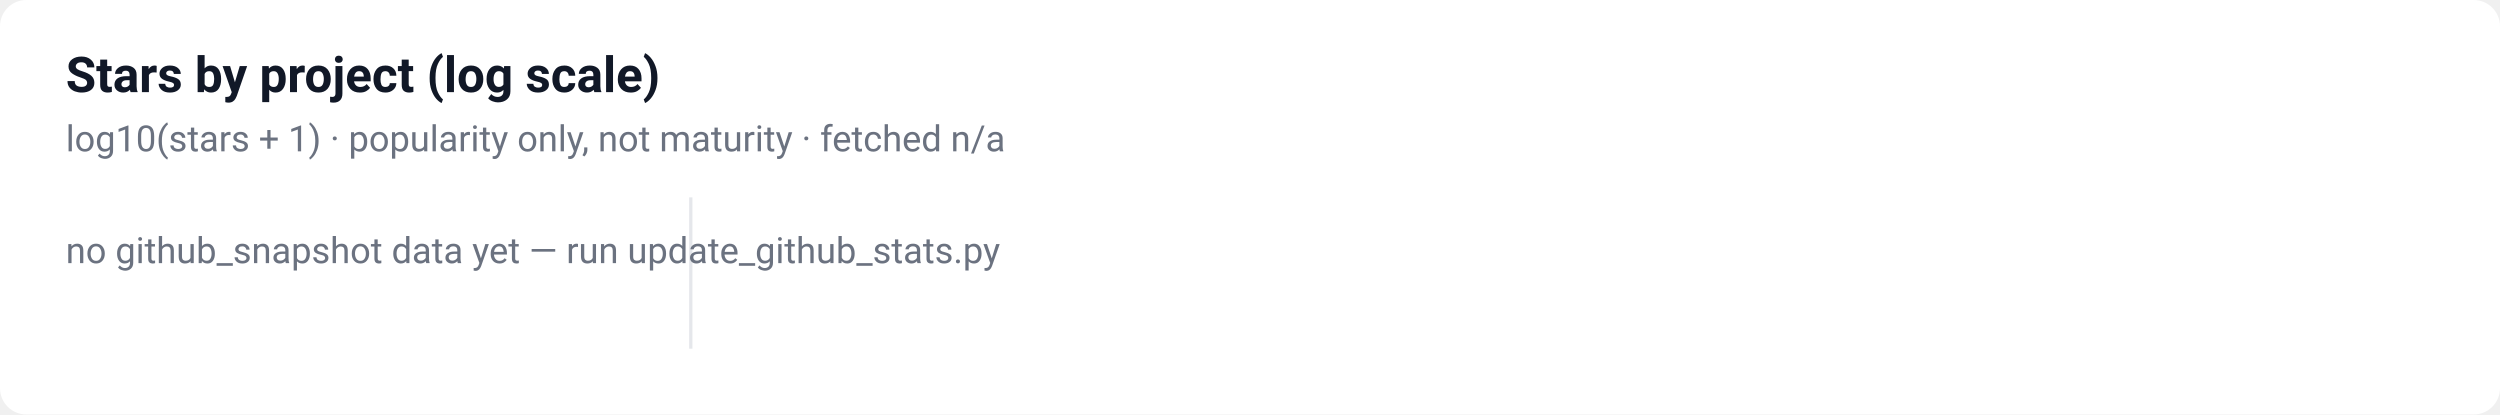
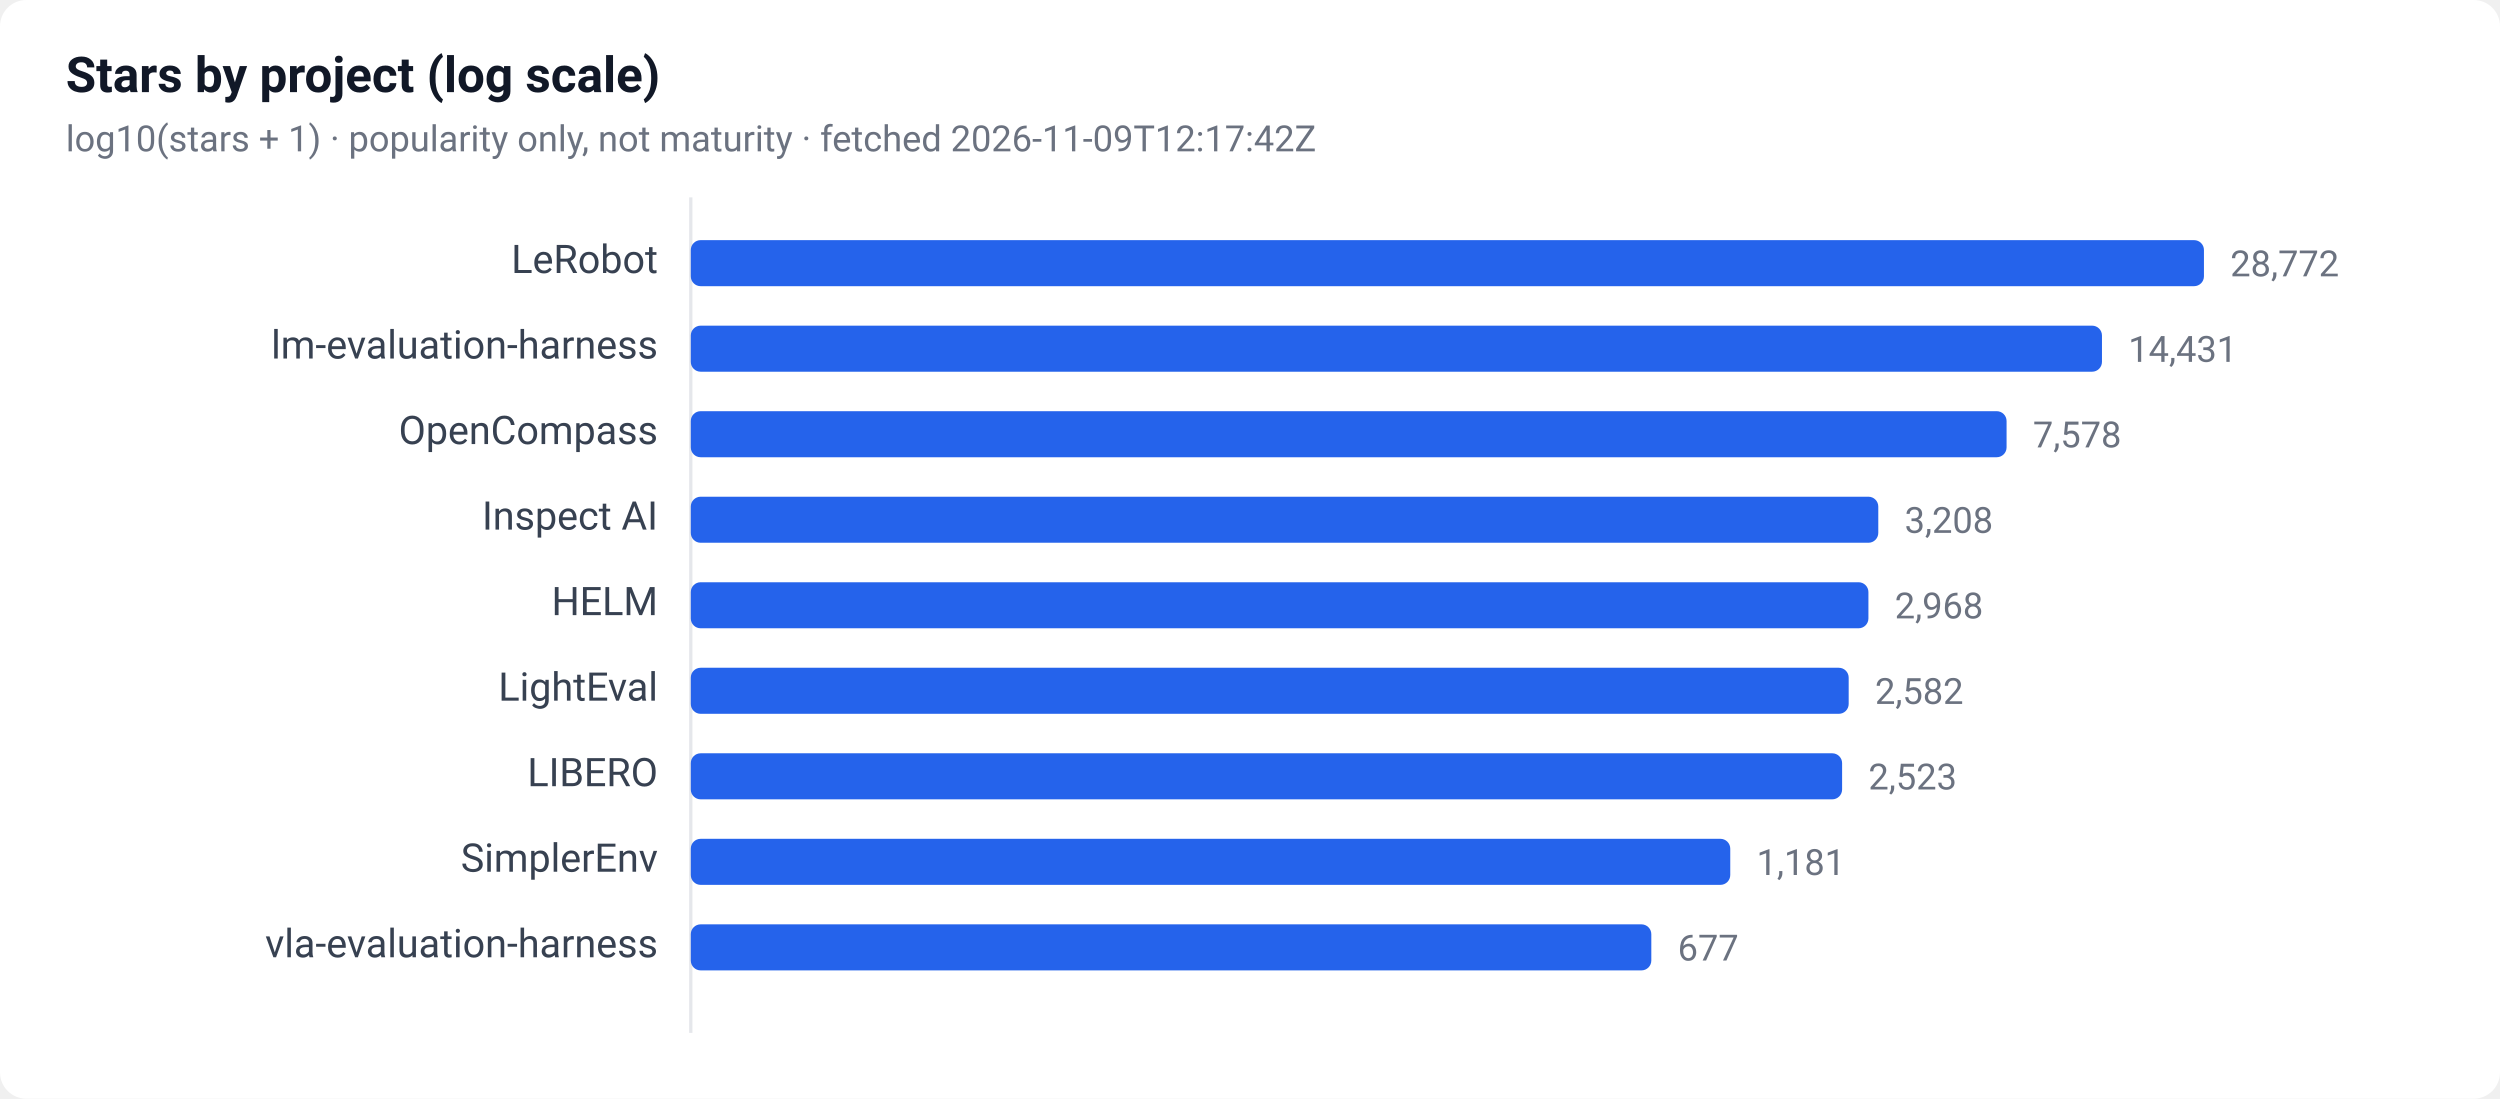
- <svg xmlns="http://www.w3.org/2000/svg" viewBox="0 0 760 126" width="760" height="126" role="img" aria-label="Stars by project (log scale)">
+ <svg xmlns="http://www.w3.org/2000/svg" viewBox="0 0 760 334" width="760" height="334" role="img" aria-label="Stars by project (log scale)">
  <style>
    .bg { fill: #ffffff; }
    .label, .value, .title, .sub { font-family: ui-sans-serif, -apple-system, "Segoe UI", Roboto, "Helvetica Neue", sans-serif; }
    .title { font-size: 15px; font-weight: 600; fill: #111827; }
    .sub   { font-size: 11px; fill: #6b7280; }
    .label { font-size: 12px; fill: #374151; }
    .value { font-size: 11px; fill: #6b7280; }
    .bar   { fill: #2563eb; }
    .bar-alt { fill: #7c3aed; }
    .axis  { stroke: #e5e7eb; stroke-width: 1; }
    @media (prefers-color-scheme: dark) {
      .bg { fill: #0b0f19; }
      .title { fill: #f3f4f6; }
      .sub, .value { fill: #9ca3af; }
      .label { fill: #d1d5db; }
      .bar { fill: #60a5fa; }
      .bar-alt { fill: #a78bfa; }
      .axis { stroke: #1f2937; }
    }
  </style>
-   <rect class="bg" width="760" height="126" rx="8" />
+   <rect class="bg" width="760" height="334" rx="8" />
  <text class="title" x="20" y="28">Stars by project (log scale)</text>
-   <text class="sub" x="20" y="46">log10(stars + 1) · popularity only, not maturity · fetched n/a</text>
-   <line class="axis" x1="210" y1="60" x2="210" y2="106" />
-   <text class="value" x="20" y="80">no github_snapshot data yet — run update_github_stats.py</text>
+   <text class="sub" x="20" y="46">log10(stars + 1) · popularity only, not maturity · fetched 2026-11-09T12:17:42Z</text>
+   <line class="axis" x1="210" y1="60" x2="210" y2="314" />
+   <text class="label" x="200" y="83" text-anchor="end">LeRobot</text>
+   <rect class="bar" x="210" y="73" width="460" height="14" rx="3" />
+   <text class="value" x="678" y="84">28,772</text>
+   <text class="label" x="200" y="109" text-anchor="end">lm-evaluation-harness</text>
+   <rect class="bar" x="210" y="99" width="429" height="14" rx="3" />
+   <text class="value" x="647" y="110">14,431</text>
+   <text class="label" x="200" y="135" text-anchor="end">OpenCompass</text>
+   <rect class="bar" x="210" y="125" width="400" height="14" rx="3" />
+   <text class="value" x="618" y="136">7,578</text>
+   <text class="label" x="200" y="161" text-anchor="end">Inspect AI</text>
+   <rect class="bar" x="210" y="151" width="361" height="14" rx="3" />
+   <text class="value" x="579" y="162">3,208</text>
+   <text class="label" x="200" y="187" text-anchor="end">HELM</text>
+   <rect class="bar" x="210" y="177" width="358" height="14" rx="3" />
+   <text class="value" x="576" y="188">2,968</text>
+   <text class="label" x="200" y="213" text-anchor="end">LightEval</text>
+   <rect class="bar" x="210" y="203" width="352" height="14" rx="3" />
+   <text class="value" x="570" y="214">2,582</text>
+   <text class="label" x="200" y="239" text-anchor="end">LIBERO</text>
+   <rect class="bar" x="210" y="229" width="350" height="14" rx="3" />
+   <text class="value" x="568" y="240">2,523</text>
+   <text class="label" x="200" y="265" text-anchor="end">SimplerEnv</text>
+   <rect class="bar" x="210" y="255" width="316" height="14" rx="3" />
+   <text class="value" x="534" y="266">1,181</text>
+   <text class="label" x="200" y="291" text-anchor="end">vla-evaluation-harness</text>
+   <rect class="bar" x="210" y="281" width="292" height="14" rx="3" />
+   <text class="value" x="510" y="292">677</text>
</svg>
